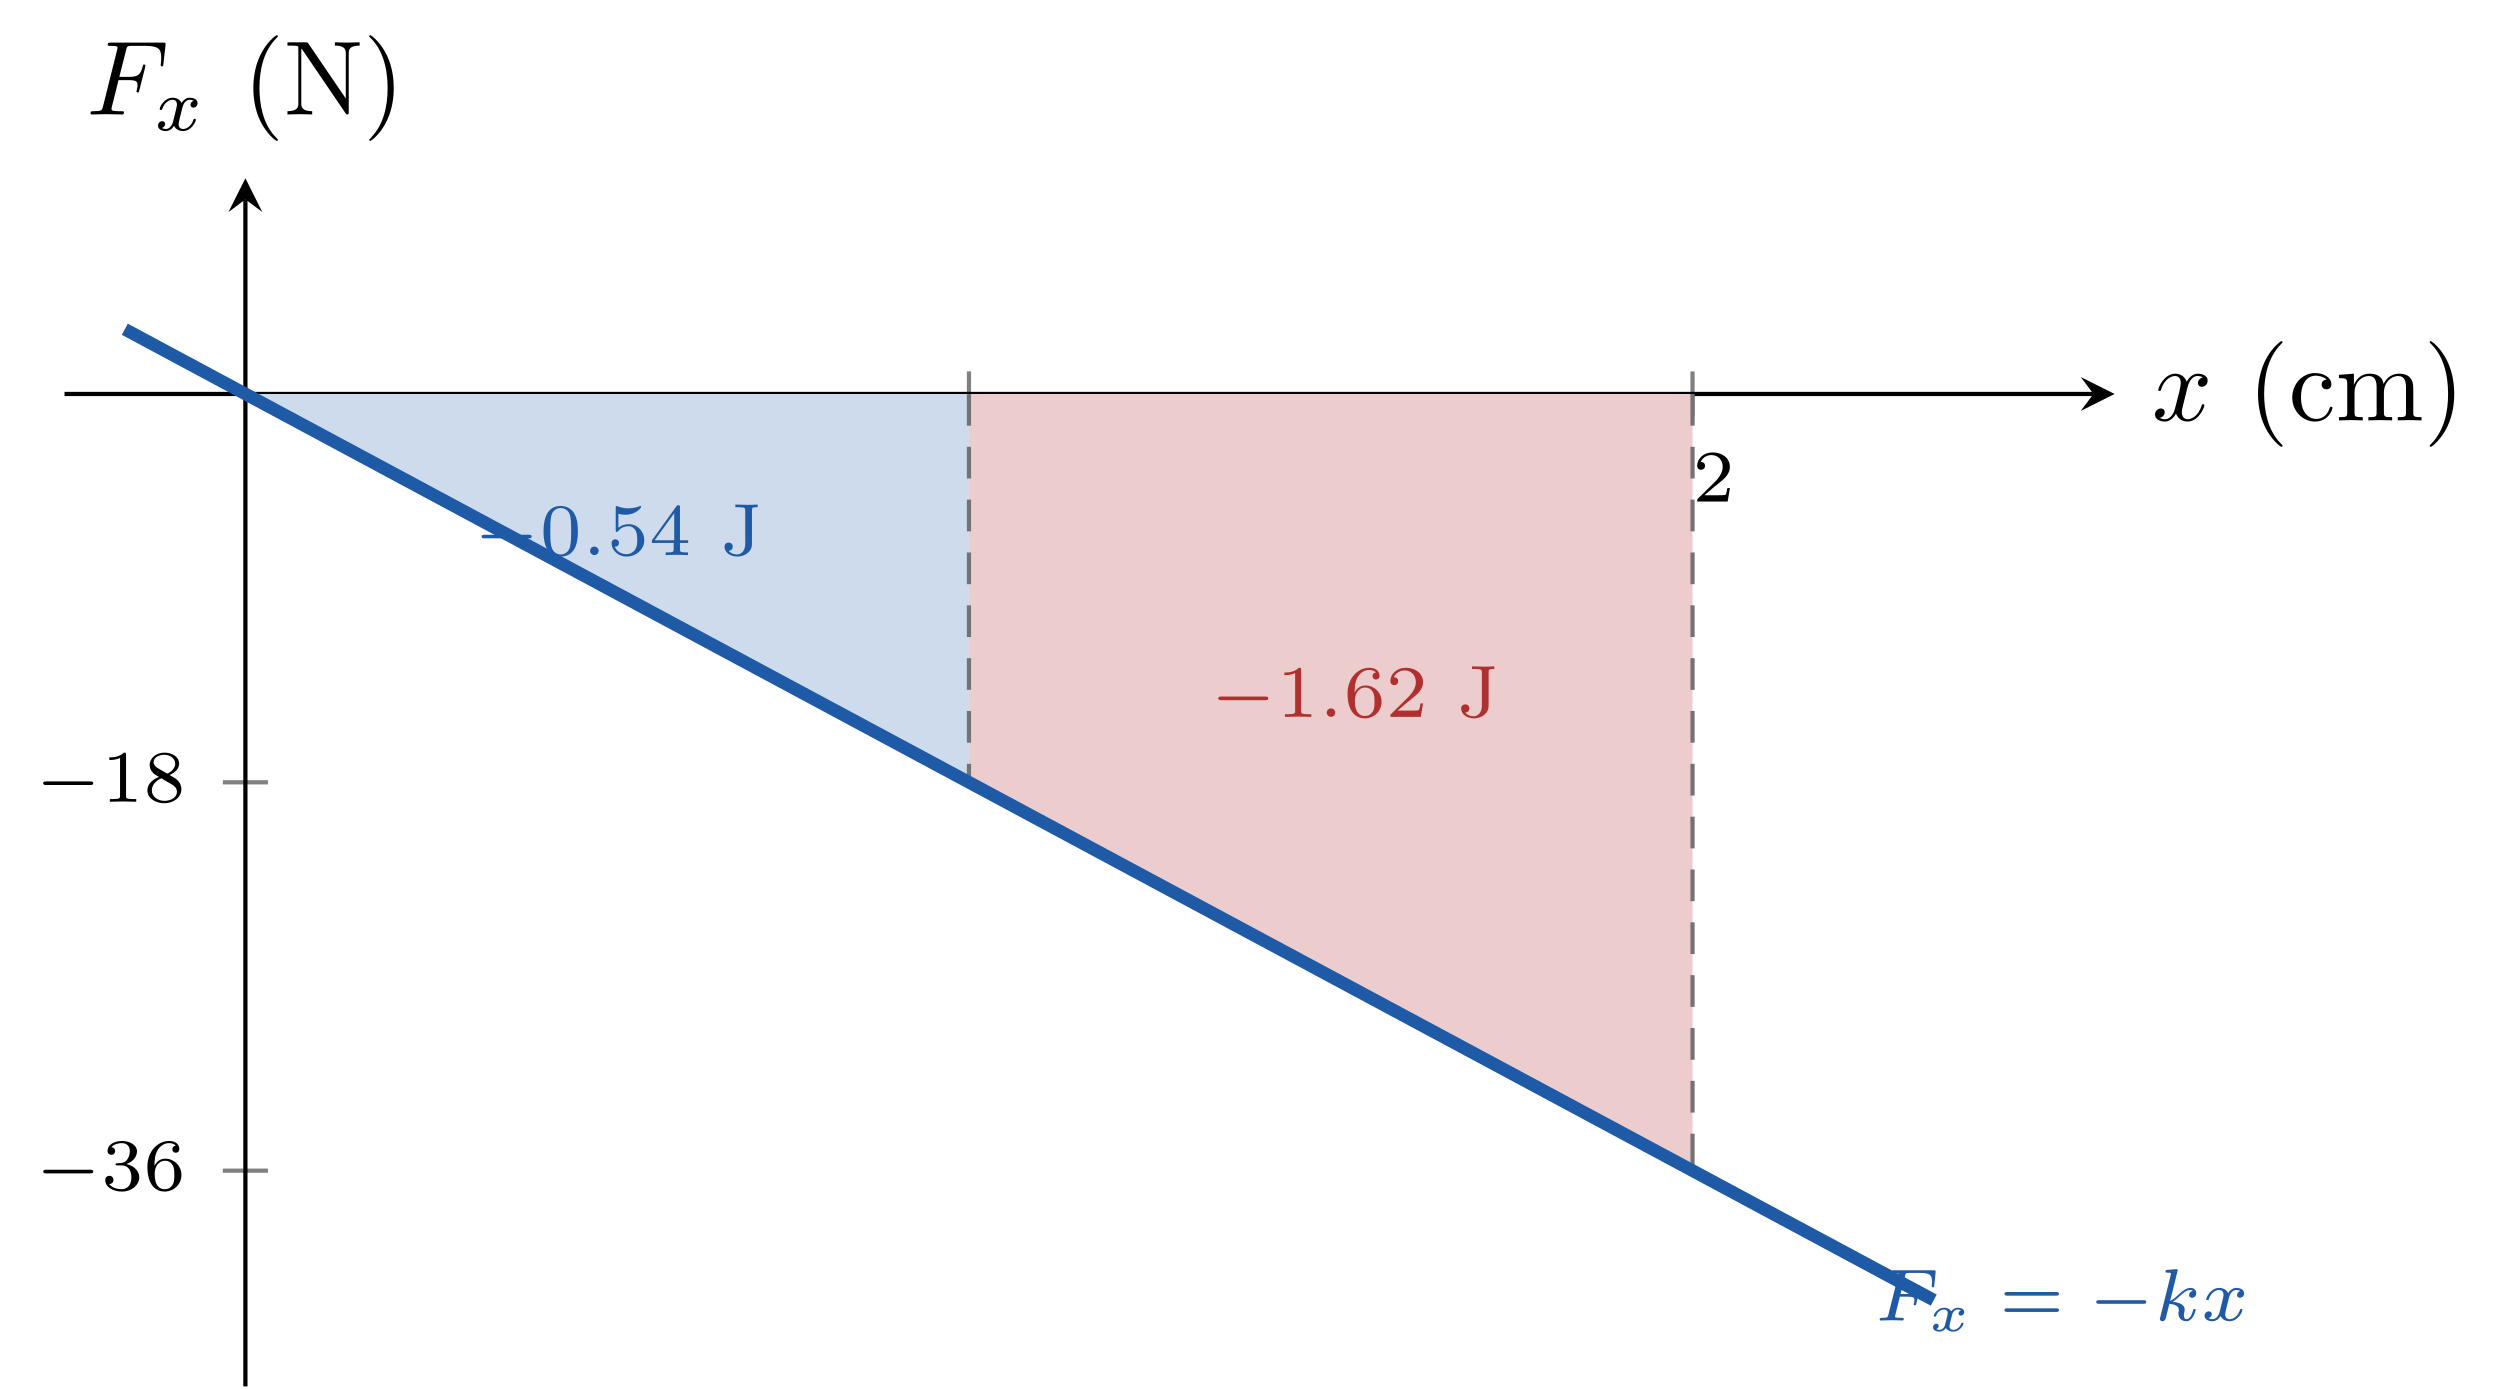
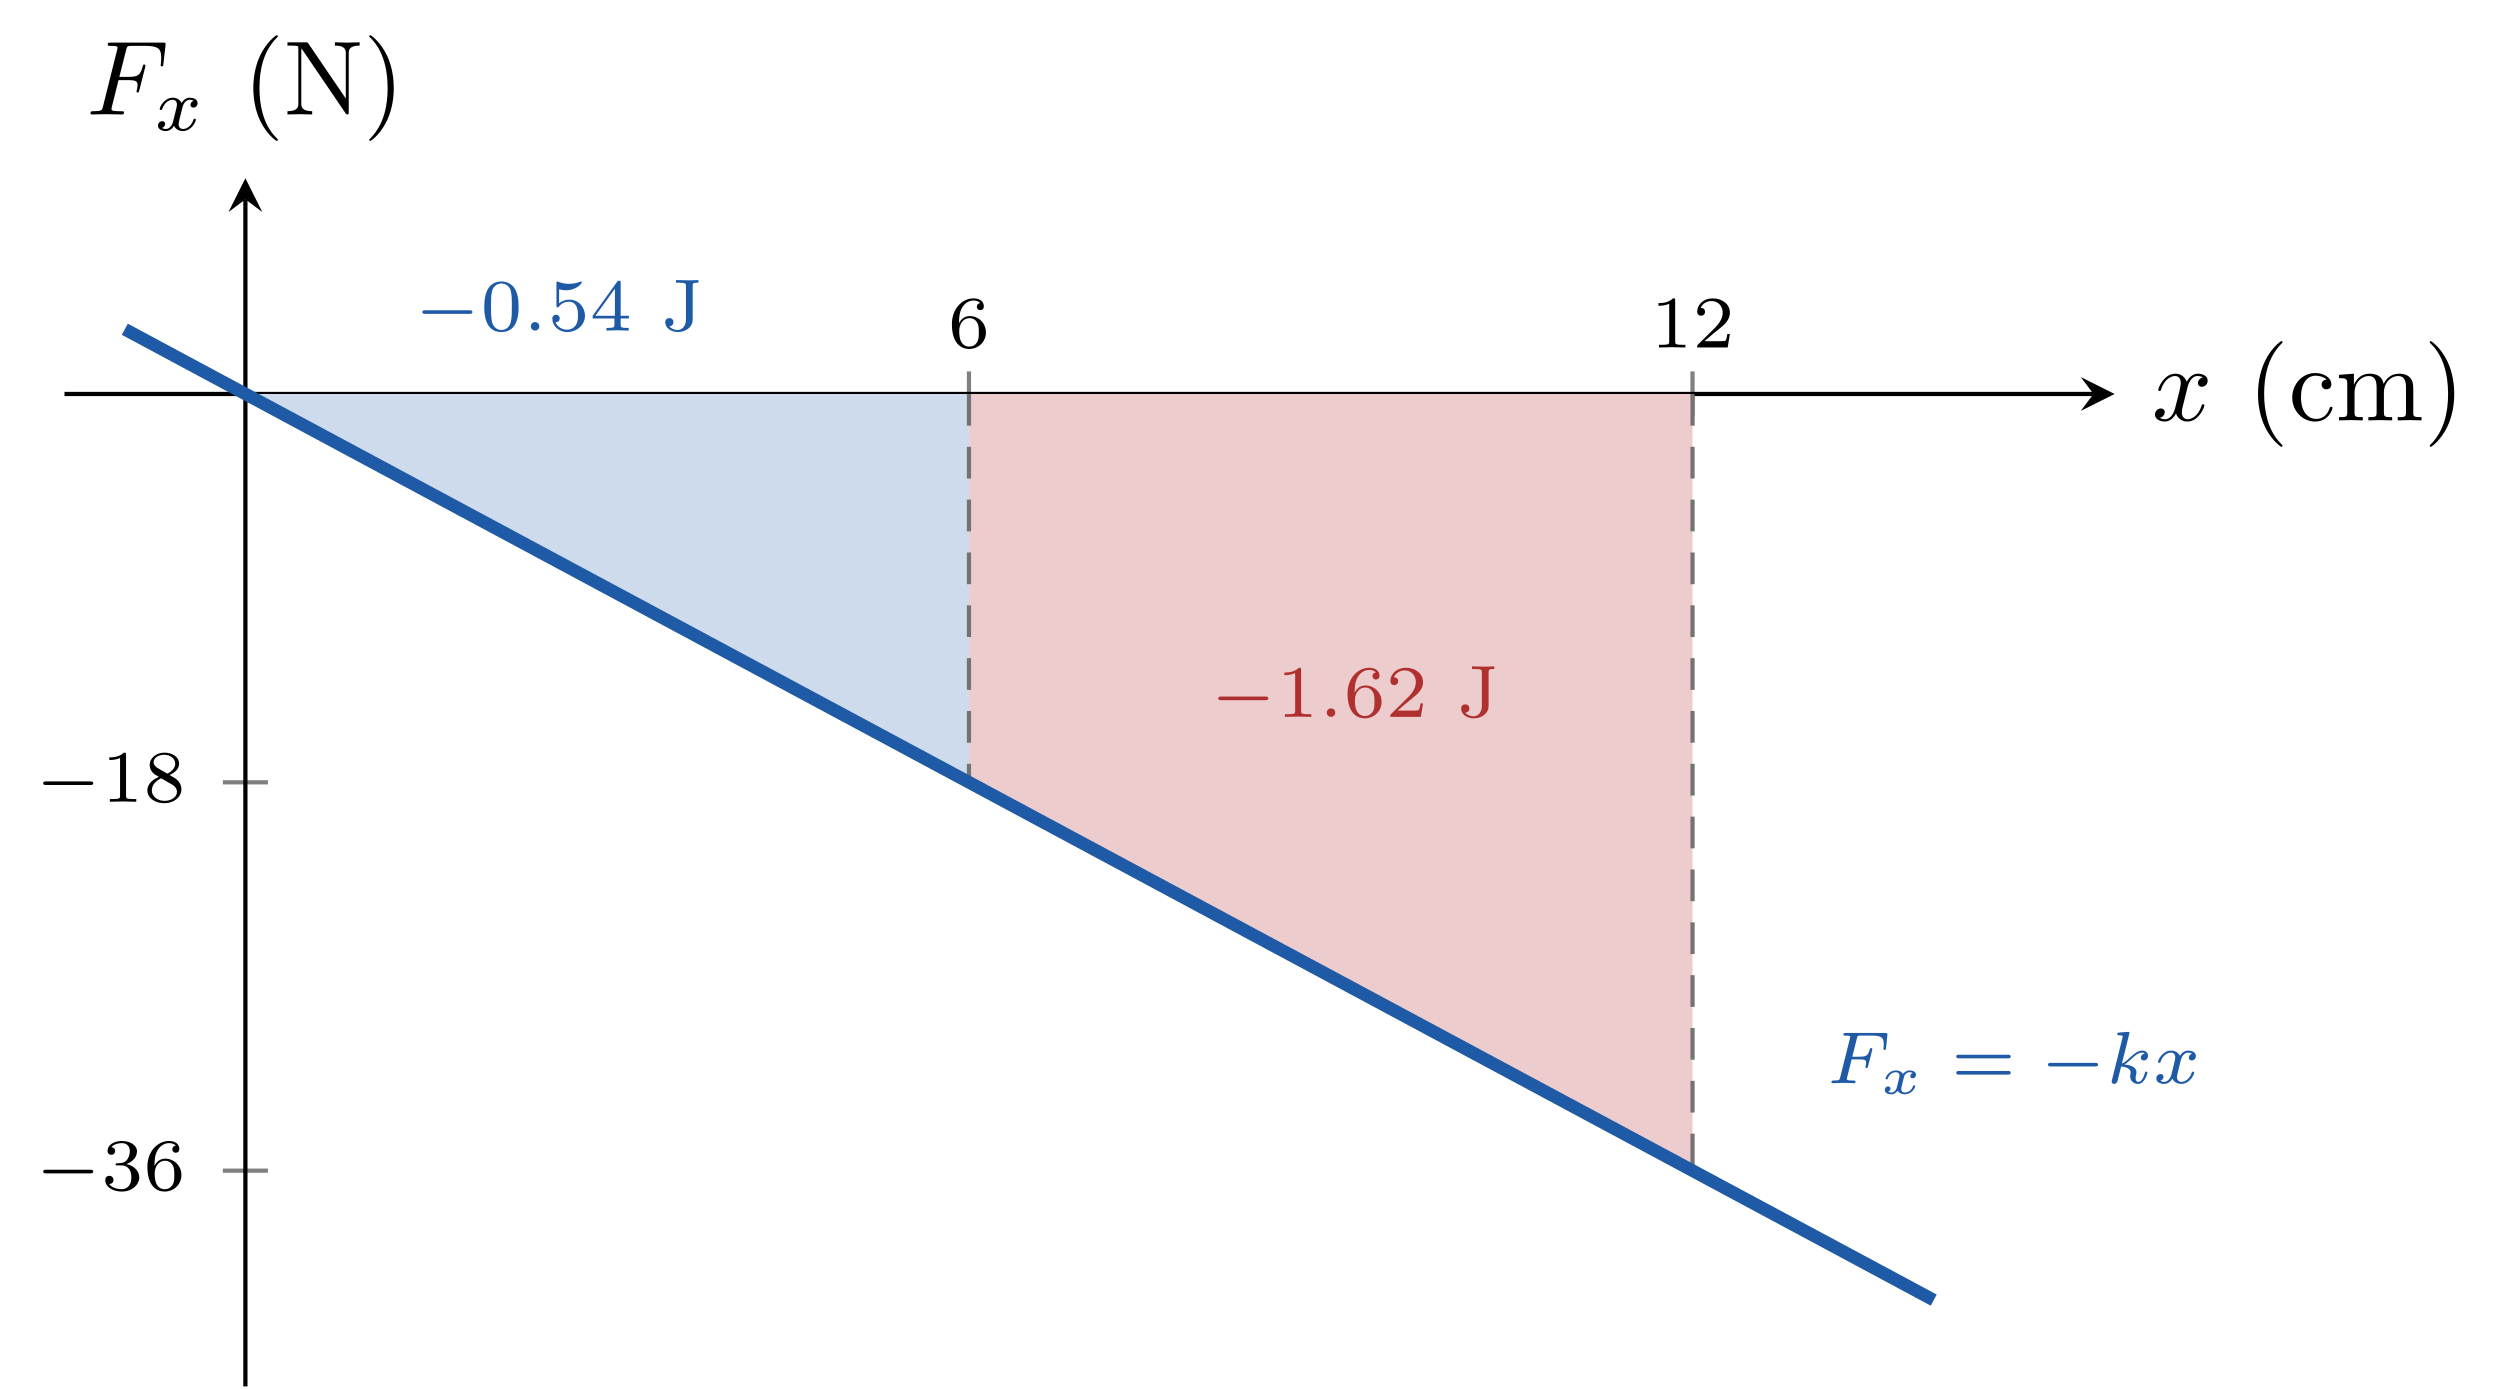
<svg xmlns="http://www.w3.org/2000/svg" version="1.1" width="353.54pt" height="196.359pt" viewBox="-69.011 -69.011 235.693 130.906" data-scale="1.5">
  <defs />
  <g id="page1">
    <g stroke-miterlimit="10" transform="translate(-62.92948,61.69564)scale(0.996264,-0.996264)">
      <g fill="#000" stroke="#000">
        <g stroke-width="0.4">
          <g stroke="none" transform="scale(-1.00375,1.00375)translate(-62.92948,61.69564)scale(-1,-1)" />
          <g transform="translate(-6.10454,-0.2)">
            <g stroke="none" transform="scale(-1.00375,1.00375)translate(-62.92948,61.69564)scale(-1,-1)">
              <g stroke="#000" stroke-miterlimit="10" transform="translate(-56.84775,61.49639)scale(0.996264,-0.996264)">
                <g fill="#000" stroke="#000">
                  <g stroke-width="0.4">
                    <g stroke-width="0.2">
                      <g fill="#808080" stroke="#808080">
                        <g stroke-width="0.4">
                          <path d="M85.589 91.781V96.049M154.061 91.781V96.049" fill="none" />
                        </g>
                      </g>
                    </g>
                    <g stroke-width="0.2">
                      <g fill="#808080" stroke="#808080">
                        <g stroke-width="0.4">
                          <path d="M14.984 57.166H19.252M14.984 20.416H19.252" fill="none" />
                        </g>
                      </g>
                    </g>
                    <g stroke-width="0.4">
                      <path d="M0 93.915H192.002" fill="none" />
                      <g transform="translate(192.0023,93.9148)">
                        <path d="M2 0L-1.2 1.6L0 0L-1.2-1.6" stroke="none" />
                      </g>
                    </g>
                    <g stroke-width="0.4">
                      <path d="M17.118 0V112.331" fill="none" />
                      <g transform="matrix(0.0,1.0,-1.0,0.0,17.11784,112.3311)">
                        <path d="M2 0L-1.2 1.6L0 0L-1.2-1.6" stroke="none" />
                      </g>
                    </g>
-                     <g transform="translate(83.59616,83.73672)">
+                     <g transform="translate(83.59616,98.31378)">
                      <g stroke="none" transform="scale(-1.00375,1.00375)translate(-56.84775,61.49639)scale(-1,-1)">
                        <g fill="#000">
                          <g stroke="none">
                            <path d="M-55.802 59.216C-55.802 58.644-55.753 58.128-55.488 57.703C-55.251 57.326-54.874 57.068-54.428 57.068C-54.219 57.068-53.94 57.124-53.8 57.312C-53.975 57.326-54.121 57.445-54.121 57.647C-54.121 57.821-54.002 57.975-53.793 57.975S-53.458 57.835-53.458 57.633C-53.458 57.228-53.751 56.866-54.442 56.866C-55.446 56.866-56.471 57.786-56.471 59.286C-56.471 61.092-55.62 61.636-54.853 61.636C-54.002 61.636-53.263 60.987-53.263 60.074C-53.263 59.188-53.968 58.533-54.783 58.533C-55.341 58.533-55.648 58.902-55.802 59.216ZM-54.853 61.413C-55.202 61.413-55.474 61.21-55.62 60.904C-55.725 60.694-55.781 60.346-55.781 59.927C-55.781 59.251-55.376 58.728-54.818 58.728C-54.498 58.728-54.281 58.853-54.107 59.111C-53.94 59.376-53.933 59.669-53.933 60.074C-53.933 60.471-53.933 60.764-54.121 61.036C-54.288 61.28-54.512 61.413-54.853 61.413Z" />
                          </g>
                        </g>
                      </g>
                    </g>
-                     <g transform="translate(150.0745,83.73672)">
+                     <g transform="translate(150.0745,98.31378)">
                      <g stroke="none" transform="scale(-1.00375,1.00375)translate(-56.84775,61.49639)scale(-1,-1)">
                        <g fill="#000">
                          <g stroke="none">
                            <path d="M-54.512 57.061C-54.512 56.873-54.525 56.866-54.721 56.866C-55.167 57.305-55.802 57.312-56.088 57.312V57.563C-55.92 57.563-55.46 57.563-55.076 57.368V60.925C-55.076 61.155-55.076 61.245-55.774 61.245H-56.039V61.496C-55.913 61.489-55.055 61.468-54.797 61.468C-54.581 61.468-53.703 61.489-53.549 61.496V61.245H-53.814C-54.512 61.245-54.512 61.155-54.512 60.925V57.061Z" />
                            <path d="M-49.355 60.227H-49.592C-49.613 60.381-49.682 60.792-49.773 60.862C-49.829 60.904-50.366 60.904-50.464 60.904H-51.747C-51.014 60.255-50.77 60.06-50.352 59.732C-49.836 59.321-49.355 58.888-49.355 58.226C-49.355 57.382-50.094 56.866-50.987 56.866C-51.851 56.866-52.437 57.472-52.437 58.114C-52.437 58.47-52.137 58.505-52.068 58.505C-51.9 58.505-51.698 58.386-51.698 58.135C-51.698 58.009-51.747 57.765-52.109 57.765C-51.893 57.27-51.419 57.117-51.091 57.117C-50.394 57.117-50.031 57.661-50.031 58.226C-50.031 58.832-50.464 59.314-50.687 59.565L-52.367 61.224C-52.437 61.287-52.437 61.301-52.437 61.496H-49.564L-49.355 60.227Z" />
                          </g>
                        </g>
                      </g>
                    </g>
                    <g transform="translate(-2.77156,55.32664)">
                      <g stroke="none" transform="scale(-1.00375,1.00375)translate(-56.84775,61.49639)scale(-1,-1)">
                        <g fill="#000">
                          <g stroke="none">
                            <path d="M-51.659 59.92C-51.548 59.92-51.38 59.92-51.38 59.753C-51.38 59.579-51.541 59.579-51.659 59.579H-55.816C-55.927 59.579-56.095 59.579-56.095 59.746C-56.095 59.92-55.934 59.92-55.816 59.92H-51.659Z" />
                            <path d="M-48.285 57.061C-48.285 56.873-48.299 56.866-48.494 56.866C-48.94 57.305-49.575 57.312-49.861 57.312V57.563C-49.694 57.563-49.233 57.563-48.85 57.368V60.925C-48.85 61.155-48.85 61.245-49.547 61.245H-49.812V61.496C-49.687 61.489-48.829 61.468-48.571 61.468C-48.355 61.468-47.476 61.489-47.322 61.496V61.245H-47.587C-48.285 61.245-48.285 61.155-48.285 60.925V57.061Z" />
                            <path d="M-44.174 58.979C-43.63 58.714-43.281 58.386-43.281 57.905C-43.281 57.228-43.986 56.866-44.662 56.866C-45.429 56.866-46.057 57.368-46.057 58.03C-46.057 58.358-45.904 58.595-45.778 58.735C-45.653 58.881-45.604 58.909-45.192 59.153C-45.583 59.321-46.273 59.697-46.273 60.429C-46.273 61.203-45.471 61.636-44.676 61.636C-43.791 61.636-43.065 61.071-43.065 60.318C-43.065 59.858-43.337 59.467-43.742 59.23C-43.832 59.174-44.076 59.035-44.174 58.979ZM-45.311 58.316C-45.492 58.212-45.687 58.023-45.687 57.765C-45.687 57.326-45.178 57.068-44.676 57.068C-44.132 57.068-43.651 57.41-43.651 57.905C-43.651 58.526-44.376 58.839-44.39 58.839S-44.418 58.832-44.467 58.804L-45.311 58.316ZM-44.969 59.286L-44.014 59.837C-43.832 59.941-43.484 60.15-43.484 60.562C-43.484 61.085-44.063 61.413-44.662 61.413C-45.304 61.413-45.855 61.001-45.855 60.429C-45.855 59.913-45.471 59.516-44.969 59.286Z" />
                          </g>
                        </g>
                      </g>
                    </g>
                    <g transform="translate(-2.77156,18.57738)">
                      <g stroke="none" transform="scale(-1.00375,1.00375)translate(-56.84775,61.49639)scale(-1,-1)">
                        <g fill="#000">
                          <g stroke="none">
                            <path d="M-51.659 59.92C-51.548 59.92-51.38 59.92-51.38 59.753C-51.38 59.579-51.541 59.579-51.659 59.579H-55.816C-55.927 59.579-56.095 59.579-56.095 59.746C-56.095 59.92-55.934 59.92-55.816 59.92H-51.659Z" />
                            <path d="M-48.717 59.167C-48.173 59.167-47.783 59.544-47.783 60.29C-47.783 61.155-48.285 61.413-48.689 61.413C-48.968 61.413-49.582 61.336-49.875 60.925C-49.547 60.911-49.47 60.68-49.47 60.534C-49.47 60.311-49.638 60.15-49.854 60.15C-50.049 60.15-50.244 60.269-50.244 60.555C-50.244 61.21-49.519 61.636-48.675 61.636C-47.706 61.636-47.037 60.987-47.037 60.29C-47.037 59.746-47.483 59.202-48.25 59.042C-47.518 58.777-47.253 58.254-47.253 57.828C-47.253 57.277-47.887 56.866-48.661 56.866S-50.028 57.242-50.028 57.8C-50.028 58.037-49.875 58.17-49.666 58.17C-49.449 58.17-49.31 58.009-49.31 57.814C-49.31 57.612-49.449 57.466-49.666 57.452C-49.422 57.145-48.94 57.068-48.682 57.068C-48.369 57.068-47.929 57.221-47.929 57.828C-47.929 58.121-48.027 58.442-48.208 58.658C-48.438 58.923-48.634 58.937-48.982 58.958C-49.157 58.972-49.171 58.972-49.205 58.979C-49.219 58.979-49.275 58.993-49.275 59.069C-49.275 59.167-49.212 59.167-49.094 59.167H-48.717Z" />
                            <path d="M-45.604 59.216C-45.604 58.644-45.555 58.128-45.29 57.703C-45.053 57.326-44.676 57.068-44.23 57.068C-44.021 57.068-43.742 57.124-43.602 57.312C-43.777 57.326-43.923 57.445-43.923 57.647C-43.923 57.821-43.804 57.975-43.595 57.975S-43.261 57.835-43.261 57.633C-43.261 57.228-43.553 56.866-44.244 56.866C-45.248 56.866-46.273 57.786-46.273 59.286C-46.273 61.092-45.422 61.636-44.655 61.636C-43.804 61.636-43.065 60.987-43.065 60.074C-43.065 59.188-43.77 58.533-44.586 58.533C-45.143 58.533-45.45 58.902-45.604 59.216ZM-44.655 61.413C-45.004 61.413-45.276 61.21-45.422 60.904C-45.527 60.694-45.583 60.346-45.583 59.927C-45.583 59.251-45.178 58.728-44.62 58.728C-44.3 58.728-44.083 58.853-43.909 59.111C-43.742 59.376-43.735 59.669-43.735 60.074C-43.735 60.471-43.735 60.764-43.923 61.036C-44.09 61.28-44.314 61.413-44.655 61.413Z" />
                          </g>
                        </g>
                      </g>
                    </g>
                    <g fill="#cedbec" stroke="#cedbec">
                      <path d="M17.118 93.915H85.589V57.166Z" stroke="none" />
                    </g>
                    <g fill="#eccccc" stroke="#eccccc">
                      <path d="M85.589 93.915H154.061V20.416L85.589 57.166Z" stroke="none" />
                    </g>
                    <g fill="#737373" stroke="#737373">
                      <g stroke-dasharray="3.0,2.0" stroke-dashoffset="0.0">
                        <g stroke-width="0.4">
                          <path d="M85.589 93.915V57.166" fill="none" />
                        </g>
                      </g>
                    </g>
                    <g fill="#737373" stroke="#737373">
                      <g stroke-dasharray="3.0,2.0" stroke-dashoffset="0.0">
                        <g stroke-width="0.4">
                          <path d="M154.061 93.915V20.416" fill="none" />
                        </g>
                      </g>
                    </g>
                    <g stroke-width="0.9">
                      <g fill="#1f5aa6" stroke="#1f5aa6">
                        <g stroke-width="1.2">
                          <path d="M5.706 100.04L12.838 96.212L19.971 92.384L27.103 88.556L34.236 84.727L41.368 80.899L48.501 77.071L55.633 73.243L62.765 69.415L69.898 65.587L77.03 61.759L84.163 57.931L91.295 54.103L98.428 50.275L105.56 46.447L112.692 42.619L119.825 38.791L126.957 34.963L134.09 31.135L141.222 27.307L148.355 23.479L155.487 19.651L162.619 15.823L169.752 11.995L176.884 8.166" fill="none" />
                        </g>
                      </g>
                    </g>
                    <g fill="#1f5aa6" stroke="#1f5aa6">
                      <g fill="#1f5aa6" stroke="#1f5aa6">
</g>
-                       <g transform="translate(38.71838,78.66924)">
+                       <g transform="translate(33.10817,99.91441)">
                        <g stroke="none" transform="scale(-1.00375,1.00375)translate(-56.84775,61.49639)scale(-1,-1)">
                          <g fill="#1f5aa6">
                            <g stroke="none">
                              <g fill="#1f5aa6">
                                <path d="M-51.659 59.92C-51.548 59.92-51.38 59.92-51.38 59.753C-51.38 59.579-51.541 59.579-51.659 59.579H-55.816C-55.927 59.579-56.095 59.579-56.095 59.746C-56.095 59.92-55.934 59.92-55.816 59.92H-51.659Z" />
                                <path d="M-47.023 59.272C-47.023 58.505-47.113 57.954-47.434 57.466C-47.65 57.145-48.083 56.866-48.64 56.866C-50.258 56.866-50.258 58.77-50.258 59.272S-50.258 61.636-48.64 61.636S-47.023 59.774-47.023 59.272ZM-48.64 61.441C-48.961 61.441-49.387 61.252-49.526 60.68C-49.624 60.269-49.624 59.697-49.624 59.181C-49.624 58.672-49.624 58.142-49.519 57.758C-49.373 57.207-48.926 57.061-48.64 57.061C-48.264 57.061-47.901 57.291-47.776 57.696C-47.664 58.072-47.657 58.574-47.657 59.181C-47.657 59.697-47.657 60.213-47.748 60.653C-47.887 61.287-48.362 61.441-48.64 61.441Z" />
                                <path d="M-45.067 61.099C-45.067 60.848-45.276 60.694-45.464 60.694C-45.694 60.694-45.869 60.883-45.869 61.092C-45.869 61.343-45.66 61.496-45.471 61.496C-45.241 61.496-45.067 61.308-45.067 61.099Z" />
                                <path d="M-43.203 57.605C-42.847 57.696-42.638 57.696-42.526 57.696C-41.606 57.696-41.062 57.068-41.062 56.963C-41.062 56.887-41.111 56.866-41.145 56.866C-41.159 56.866-41.173 56.866-41.201 56.887C-41.369 56.949-41.738 57.089-42.254 57.089C-42.45 57.089-42.819 57.075-43.272 56.901C-43.342 56.866-43.356 56.866-43.363 56.866C-43.454 56.866-43.454 56.942-43.454 57.054V59.111C-43.454 59.23-43.454 59.314-43.342 59.314C-43.279 59.314-43.272 59.3-43.203 59.216C-42.903 58.832-42.477 58.777-42.233 58.777C-41.815 58.777-41.627 59.111-41.592 59.167C-41.466 59.397-41.424 59.662-41.424 60.067C-41.424 60.276-41.424 60.687-41.634 60.994C-41.808 61.245-42.108 61.413-42.45 61.413C-42.903 61.413-43.37 61.162-43.544 60.701C-43.279 60.722-43.147 60.548-43.147 60.36C-43.147 60.06-43.405 60.004-43.496 60.004C-43.51 60.004-43.844 60.004-43.844 60.381C-43.844 61.008-43.272 61.636-42.436 61.636C-41.543 61.636-40.762 60.973-40.762 60.095C-40.762 59.307-41.362 58.581-42.226 58.581C-42.533 58.581-42.896 58.658-43.203 58.923V57.605Z" />
                                <path d="M-36.623 60.353V60.102H-37.397V56.991C-37.397 56.845-37.397 56.796-37.551 56.796C-37.634 56.796-37.662 56.796-37.732 56.894L-40.04 60.102V60.353H-37.99V60.925C-37.99 61.162-37.99 61.245-38.555 61.245H-38.743V61.496C-38.395 61.482-37.948 61.468-37.697 61.468C-37.439 61.468-36.993 61.482-36.644 61.496V61.245H-36.832C-37.397 61.245-37.397 61.162-37.397 60.925V60.353H-36.623ZM-37.941 57.549V60.102H-39.782L-37.941 57.549Z" />
                                <path d="M-31.244 60.457C-31.244 61.085-31.62 61.441-32.018 61.441C-32.234 61.441-32.604 61.357-32.806 61.092C-32.548 61.071-32.422 60.904-32.422 60.701C-32.422 60.478-32.583 60.318-32.806 60.318C-33.022 60.318-33.197 60.457-33.197 60.715C-33.197 61.231-32.674 61.636-31.99 61.636C-31.348 61.636-30.749 61.259-30.63 60.687C-30.609 60.59-30.609 60.283-30.609 60.081V57.5C-30.609 57.375-30.609 57.173-30.595 57.131C-30.567 56.984-30.4 56.984-30.072 56.984V56.733C-30.107 56.733-30.616 56.761-30.958 56.761C-31.111 56.761-32.046 56.74-32.178 56.733V56.984H-31.92C-31.244 56.984-31.244 57.075-31.244 57.305V60.457Z" />
                              </g>
                            </g>
                          </g>
                        </g>
                      </g>
                    </g>
                    <g fill="#b03030" stroke="#b03030">
                      <g fill="#b03030" stroke="#b03030">
</g>
                      <g transform="translate(108.4267,63.35704)">
                        <g stroke="none" transform="scale(-1.00375,1.00375)translate(-56.84775,61.49639)scale(-1,-1)">
                          <g fill="#b03030">
                            <g stroke="none">
                              <g fill="#b03030">
                                <path d="M-51.659 59.92C-51.548 59.92-51.38 59.92-51.38 59.753C-51.38 59.579-51.541 59.579-51.659 59.579H-55.816C-55.927 59.579-56.095 59.579-56.095 59.746C-56.095 59.92-55.934 59.92-55.816 59.92H-51.659Z" />
                                <path d="M-48.285 57.061C-48.285 56.873-48.299 56.866-48.494 56.866C-48.94 57.305-49.575 57.312-49.861 57.312V57.563C-49.694 57.563-49.233 57.563-48.85 57.368V60.925C-48.85 61.155-48.85 61.245-49.547 61.245H-49.812V61.496C-49.687 61.489-48.829 61.468-48.571 61.468C-48.355 61.468-47.476 61.489-47.322 61.496V61.245H-47.587C-48.285 61.245-48.285 61.155-48.285 60.925V57.061Z" />
                                <path d="M-45.067 61.099C-45.067 60.848-45.276 60.694-45.464 60.694C-45.694 60.694-45.869 60.883-45.869 61.092C-45.869 61.343-45.66 61.496-45.471 61.496C-45.241 61.496-45.067 61.308-45.067 61.099Z" />
                                <path d="M-43.238 59.216C-43.238 58.644-43.189 58.128-42.924 57.703C-42.687 57.326-42.31 57.068-41.864 57.068C-41.655 57.068-41.376 57.124-41.236 57.312C-41.41 57.326-41.557 57.445-41.557 57.647C-41.557 57.821-41.438 57.975-41.229 57.975S-40.894 57.835-40.894 57.633C-40.894 57.228-41.187 56.866-41.878 56.866C-42.882 56.866-43.907 57.786-43.907 59.286C-43.907 61.092-43.056 61.636-42.289 61.636C-41.438 61.636-40.699 60.987-40.699 60.074C-40.699 59.188-41.403 58.533-42.219 58.533C-42.777 58.533-43.084 58.902-43.238 59.216ZM-42.289 61.413C-42.638 61.413-42.91 61.21-43.056 60.904C-43.161 60.694-43.217 60.346-43.217 59.927C-43.217 59.251-42.812 58.728-42.254 58.728C-41.934 58.728-41.717 58.853-41.543 59.111C-41.376 59.376-41.369 59.669-41.369 60.074C-41.369 60.471-41.369 60.764-41.557 61.036C-41.724 61.28-41.947 61.413-42.289 61.413Z" />
                                <path d="M-36.791 60.227H-37.028C-37.049 60.381-37.118 60.792-37.209 60.862C-37.265 60.904-37.802 60.904-37.899 60.904H-39.183C-38.45 60.255-38.206 60.06-37.788 59.732C-37.272 59.321-36.791 58.888-36.791 58.226C-36.791 57.382-37.53 56.866-38.423 56.866C-39.287 56.866-39.873 57.472-39.873 58.114C-39.873 58.47-39.573 58.505-39.503 58.505C-39.336 58.505-39.134 58.386-39.134 58.135C-39.134 58.009-39.183 57.765-39.545 57.765C-39.329 57.27-38.855 57.117-38.527 57.117C-37.83 57.117-37.467 57.661-37.467 58.226C-37.467 58.832-37.899 59.314-38.123 59.565L-39.803 61.224C-39.873 61.287-39.873 61.301-39.873 61.496H-37L-36.791 60.227Z" />
                                <path d="M-31.244 60.457C-31.244 61.085-31.62 61.441-32.018 61.441C-32.234 61.441-32.604 61.357-32.806 61.092C-32.548 61.071-32.422 60.904-32.422 60.701C-32.422 60.478-32.583 60.318-32.806 60.318C-33.022 60.318-33.197 60.457-33.197 60.715C-33.197 61.231-32.674 61.636-31.99 61.636C-31.348 61.636-30.749 61.259-30.63 60.687C-30.609 60.59-30.609 60.283-30.609 60.081V57.5C-30.609 57.375-30.609 57.173-30.595 57.131C-30.567 56.984-30.4 56.984-30.072 56.984V56.733C-30.107 56.733-30.616 56.761-30.958 56.761C-31.111 56.761-32.046 56.74-32.178 56.733V56.984H-31.92C-31.244 56.984-31.244 57.075-31.244 57.305V60.457Z" />
                              </g>
                            </g>
                          </g>
                        </g>
                      </g>
                    </g>
                    <g fill="#1f5aa6" stroke="#1f5aa6">
                      <g fill="#1f5aa6" stroke="#1f5aa6">
</g>
-                       <g transform="translate(171.2878,6.23596)">
+                       <g transform="translate(166.7231,28.69385)">
                        <g stroke="none" transform="scale(-1.00375,1.00375)translate(-56.84775,61.49639)scale(-1,-1)">
                          <g fill="#1f5aa6">
                            <g stroke="none">
                              <g fill="#1f5aa6">
                                <path d="M-54.463 59.251H-53.716C-53.186 59.251-53.096 59.335-53.096 59.565C-53.096 59.669-53.096 59.683-53.145 59.878C-53.159 59.92-53.166 59.941-53.166 59.962C-53.166 60.032-53.117 60.067-53.047 60.067C-52.956 60.067-52.949 60.032-52.914 59.906L-52.538 58.428C-52.531 58.407-52.51 58.302-52.51 58.288C-52.51 58.219-52.559 58.184-52.629 58.184C-52.726 58.184-52.733 58.226-52.768 58.351C-52.908 58.895-53.11 59-53.703 59H-54.4L-53.961 57.249C-53.905 57.033-53.898 57.012-53.605 57.012H-52.538C-51.61 57.012-51.436 57.235-51.436 57.814C-51.436 58.044-51.464 58.191-51.464 58.247S-51.443 58.365-51.345 58.365C-51.241 58.365-51.234 58.302-51.22 58.184L-51.094 56.97C-51.073 56.761-51.122 56.761-51.297 56.761H-55.021C-55.153 56.761-55.244 56.761-55.244 56.915C-55.244 57.012-55.16 57.012-55.021 57.012C-55.014 57.012-54.881 57.012-54.756 57.026C-54.609 57.04-54.595 57.054-54.595 57.124C-54.595 57.173-54.616 57.242-54.623 57.277L-55.537 60.925C-55.606 61.197-55.613 61.245-56.157 61.245C-56.276 61.245-56.367 61.245-56.367 61.392C-56.367 61.462-56.318 61.496-56.255 61.496C-56.053 61.496-55.537 61.468-55.334 61.468L-54.797 61.475C-54.616 61.475-54.421 61.496-54.247 61.496C-54.198 61.496-54.093 61.496-54.093 61.343C-54.093 61.245-54.177 61.245-54.337 61.245C-54.351 61.245-54.525 61.245-54.7 61.231C-54.846 61.217-54.916 61.21-54.916 61.113C-54.916 61.085-54.916 61.064-54.895 60.987L-54.463 59.251Z" />
                                <path d="M-48.702 60.54C-48.931 60.61-48.931 60.829-48.931 60.834C-48.931 60.919-48.871 61.038-48.707 61.038C-48.567 61.038-48.398 60.919-48.398 60.699C-48.398 60.405-48.727 60.291-48.991 60.291C-49.314 60.291-49.524 60.5-49.623 60.63C-49.788 60.346-50.106 60.291-50.286 60.291C-50.908 60.291-51.262 60.879-51.262 61.063C-51.262 61.133-51.182 61.133-51.158 61.133C-51.113 61.133-51.073 61.128-51.053 61.073C-50.903 60.585-50.495 60.46-50.306 60.46C-50.141 60.46-49.952 60.53-49.952 60.794C-49.952 60.919-50.042 61.262-50.211 61.925C-50.286 62.209-50.515 62.378-50.729 62.378C-50.764 62.378-50.908 62.378-51.028 62.298C-50.804 62.219-50.804 62.029-50.804 62.009C-50.804 61.865-50.913 61.8-51.023 61.8C-51.148 61.8-51.332 61.9-51.332 62.139C-51.332 62.443-50.993 62.547-50.739 62.547C-50.465 62.547-50.241 62.388-50.121 62.209C-49.922 62.508-49.603 62.547-49.449 62.547C-48.821 62.547-48.468 61.955-48.468 61.775C-48.468 61.706-48.552 61.706-48.572 61.706C-48.657 61.706-48.667 61.735-48.682 61.78C-48.826 62.229-49.21 62.378-49.429 62.378C-49.578 62.378-49.783 62.323-49.783 62.044C-49.783 61.985-49.783 61.95-49.743 61.78C-49.658 61.432-49.524 60.879-49.484 60.789C-49.419 60.66-49.255 60.46-49.001 60.46C-48.986 60.46-48.816 60.46-48.702 60.54Z" />
                                <path d="M-39.73 59.153C-39.625 59.153-39.465 59.153-39.465 58.979C-39.465 58.811-39.632 58.811-39.723 58.811H-44.34C-44.43 58.811-44.598 58.811-44.598 58.979C-44.598 59.153-44.437 59.153-44.333 59.153H-39.73ZM-39.723 60.687C-39.632 60.687-39.465 60.687-39.465 60.52C-39.465 60.346-39.625 60.346-39.73 60.346H-44.333C-44.437 60.346-44.598 60.346-44.598 60.52C-44.598 60.687-44.43 60.687-44.34 60.687H-39.723Z" />
                                <path d="M-31.513 59.92C-31.402 59.92-31.234 59.92-31.234 59.753C-31.234 59.579-31.395 59.579-31.513 59.579H-35.67C-35.781 59.579-35.949 59.579-35.949 59.746C-35.949 59.92-35.788 59.92-35.67 59.92H-31.513Z" />
                                <path d="M-28.293 56.866C-28.286 56.852-28.265 56.761-28.265 56.754C-28.265 56.719-28.293 56.657-28.376 56.657C-28.516 56.657-29.094 56.712-29.269 56.726C-29.325 56.733-29.422 56.74-29.422 56.887C-29.422 56.984-29.325 56.984-29.241 56.984C-28.906 56.984-28.906 57.033-28.906 57.089C-28.906 57.138-28.92 57.18-28.934 57.242L-29.917 61.19C-29.952 61.315-29.952 61.329-29.952 61.343C-29.952 61.448-29.869 61.566-29.715 61.566C-29.527 61.566-29.436 61.427-29.394 61.273C-29.38 61.245-29.081 60.018-29.053 59.92C-28.558 59.969-28.16 60.13-28.16 60.492C-28.16 60.527-28.16 60.562-28.174 60.632C-28.202 60.736-28.202 60.771-28.202 60.848C-28.202 61.343-27.797 61.566-27.463 61.566C-26.786 61.566-26.577 60.506-26.577 60.499C-26.577 60.408-26.668 60.408-26.689 60.408C-26.786 60.408-26.793 60.443-26.828 60.576C-26.912 60.876-27.1 61.371-27.442 61.371C-27.63 61.371-27.686 61.197-27.686 61.008C-27.686 60.89-27.686 60.876-27.644 60.694C-27.637 60.673-27.609 60.555-27.609 60.478C-27.609 59.858-28.446 59.76-28.739 59.739C-28.537 59.613-28.279 59.383-28.16 59.279C-27.804 58.944-27.456 58.616-27.065 58.616C-26.981 58.616-26.891 58.637-26.835 58.707C-27.135 58.756-27.198 58.993-27.198 59.097C-27.198 59.251-27.079 59.355-26.919 59.355C-26.73 59.355-26.521 59.202-26.521 58.909C-26.521 58.679-26.689 58.421-27.058 58.421C-27.456 58.421-27.818 58.707-28.174 59.035C-28.467 59.314-28.697 59.53-28.983 59.648L-28.293 56.866Z" />
                                <path d="M-24.335 60.757C-24.405 60.994-24.635 61.371-24.991 61.371C-25.012 61.371-25.221 61.371-25.367 61.273C-25.081 61.183-25.06 60.932-25.06 60.89C-25.06 60.736-25.179 60.632-25.339 60.632C-25.535 60.632-25.737 60.799-25.737 61.057C-25.737 61.406-25.346 61.566-25.005 61.566C-24.684 61.566-24.398 61.364-24.224 61.071C-24.056 61.441-23.673 61.566-23.394 61.566C-22.592 61.566-22.166 60.694-22.166 60.499C-22.166 60.408-22.257 60.408-22.278 60.408C-22.376 60.408-22.382 60.443-22.41 60.527C-22.557 61.008-22.975 61.371-23.366 61.371C-23.645 61.371-23.791 61.183-23.791 60.918C-23.791 60.736-23.624 60.102-23.429 59.328C-23.289 58.791-22.975 58.616-22.745 58.616C-22.731 58.616-22.515 58.616-22.369 58.714C-22.592 58.777-22.675 58.972-22.675 59.097C-22.675 59.251-22.557 59.355-22.396 59.355S-22.006 59.223-22.006 58.93C-22.006 58.539-22.452 58.421-22.731 58.421C-23.08 58.421-23.359 58.651-23.512 58.916C-23.638 58.63-23.959 58.421-24.349 58.421C-25.13 58.421-25.577 59.279-25.577 59.488C-25.577 59.579-25.479 59.579-25.458 59.579C-25.367 59.579-25.36 59.551-25.325 59.46C-25.151 58.916-24.712 58.616-24.37 58.616C-24.14 58.616-23.952 58.742-23.952 59.076C-23.952 59.216-24.035 59.565-24.098 59.802L-24.335 60.757Z" />
                              </g>
                            </g>
                          </g>
                        </g>
                      </g>
                    </g>
                    <g transform="translate(197.5352,91.4148)">
                      <g stroke="none" transform="scale(-1.00375,1.00375)translate(-56.84775,61.49639)scale(-1,-1)">
                        <g fill="#000">
                          <g stroke="none">
                            <path d="M-53.52 58.488C-53.46 58.229-53.231 57.312-52.534 57.312C-52.484 57.312-52.245 57.312-52.036 57.442C-52.315 57.491-52.514 57.74-52.514 57.98C-52.514 58.139-52.404 58.328-52.135 58.328C-51.916 58.328-51.597 58.149-51.597 57.75C-51.597 57.232-52.185 57.093-52.524 57.093C-53.102 57.093-53.45 57.621-53.57 57.85C-53.819 57.193-54.357 57.093-54.646 57.093C-55.682 57.093-56.25 58.378-56.25 58.627C-56.25 58.727-56.15 58.727-56.13 58.727C-56.051 58.727-56.021 58.707-56.001 58.617C-55.662 57.561-55.005 57.312-54.666 57.312C-54.477 57.312-54.128 57.402-54.128 57.98C-54.128 58.288-54.297 58.956-54.666 60.351C-54.825 60.968-55.174 61.387-55.612 61.387C-55.672 61.387-55.901 61.387-56.111 61.257C-55.861 61.207-55.642 60.998-55.642 60.719C-55.642 60.45-55.861 60.371-56.011 60.371C-56.31 60.371-56.559 60.63-56.559 60.948C-56.559 61.407-56.061 61.606-55.622 61.606C-54.965 61.606-54.606 60.909-54.576 60.849C-54.457 61.217-54.098 61.606-53.5 61.606C-52.474 61.606-51.906 60.321-51.906 60.072C-51.906 59.972-51.996 59.972-52.026 59.972C-52.115 59.972-52.135 60.012-52.155 60.082C-52.484 61.148-53.162 61.387-53.48 61.387C-53.869 61.387-54.028 61.068-54.028 60.729C-54.028 60.51-53.969 60.291-53.859 59.853L-53.52 58.488Z" />
                            <path d="M-44.535 63.887C-44.535 63.858-44.535 63.838-44.705 63.668C-45.95 62.413-46.269 60.53-46.269 59.006C-46.269 57.272-45.89 55.539-44.665 54.293C-44.535 54.174-44.535 54.154-44.535 54.124C-44.535 54.054-44.575 54.024-44.635 54.024C-44.735 54.024-45.631 54.702-46.219 55.967C-46.727 57.063-46.847 58.169-46.847 59.006C-46.847 59.783-46.737 60.988-46.189 62.114C-45.591 63.339-44.735 63.987-44.635 63.987C-44.575 63.987-44.535 63.957-44.535 63.887Z" />
                            <path d="M-42.793 59.325C-42.793 57.701-41.976 57.282-41.448 57.282C-41.358 57.282-40.731 57.292-40.382 57.651C-40.79 57.681-40.85 57.98-40.85 58.109C-40.85 58.368-40.671 58.567-40.392 58.567C-40.133 58.567-39.934 58.398-39.934 58.099C-39.934 57.422-40.691 57.033-41.458 57.033C-42.703 57.033-43.62 58.109-43.62 59.344C-43.62 60.62-42.634 61.606-41.478 61.606C-40.143 61.606-39.824 60.41-39.824 60.311S-39.924 60.211-39.954 60.211C-40.043 60.211-40.063 60.251-40.083 60.311C-40.372 61.237-41.02 61.357-41.388 61.357C-41.916 61.357-42.793 60.929-42.793 59.325Z" />
                            <path d="M-38.435 58.069V60.739C-38.435 61.188-38.544 61.188-39.212 61.188V61.496C-38.863 61.486-38.355 61.467-38.086 61.467C-37.827 61.467-37.309 61.486-36.97 61.496V61.188C-37.638 61.188-37.747 61.188-37.747 60.739V58.906C-37.747 57.87-37.04 57.312-36.402 57.312C-35.775 57.312-35.665 57.85-35.665 58.418V60.739C-35.665 61.188-35.775 61.188-36.442 61.188V61.496C-36.094 61.486-35.586 61.467-35.317 61.467C-35.057 61.467-34.539 61.486-34.201 61.496V61.188C-34.868 61.188-34.978 61.188-34.978 60.739V58.906C-34.978 57.87-34.27 57.312-33.633 57.312C-33.005 57.312-32.896 57.85-32.896 58.418V60.739C-32.896 61.188-33.005 61.188-33.673 61.188V61.496C-33.324 61.486-32.816 61.467-32.547 61.467C-32.288 61.467-31.77 61.486-31.431 61.496V61.188C-31.949 61.188-32.198 61.188-32.208 60.889V58.986C-32.208 58.129-32.208 57.82-32.517 57.462C-32.656 57.292-32.985 57.093-33.563 57.093C-34.4 57.093-34.838 57.691-35.008 58.069C-35.147 57.202-35.884 57.093-36.333 57.093C-37.06 57.093-37.528 57.521-37.807 58.139V57.093L-39.212 57.202V57.511C-38.515 57.511-38.435 57.581-38.435 58.069Z" />
                            <path d="M-28.349 59.006C-28.349 58.229-28.459 57.023-29.007 55.897C-29.605 54.672-30.461 54.024-30.561 54.024C-30.621 54.024-30.661 54.064-30.661 54.124C-30.661 54.154-30.661 54.174-30.471 54.353C-29.495 55.339-28.927 56.924-28.927 59.006C-28.927 60.709-29.296 62.463-30.531 63.718C-30.661 63.838-30.661 63.858-30.661 63.887C-30.661 63.947-30.621 63.987-30.561 63.987C-30.461 63.987-29.565 63.31-28.977 62.044C-28.469 60.948-28.349 59.843-28.349 59.006Z" />
                          </g>
                        </g>
                      </g>
                    </g>
                    <g transform="translate(2.07964,120.364)">
                      <g stroke="none" transform="scale(-1.00375,1.00375)translate(-56.84775,61.49639)scale(-1,-1)">
                        <g fill="#000">
                          <g stroke="none">
                            <path d="M-53.829 58.259H-52.863C-52.115 58.259-52.036 58.418-52.036 58.707C-52.036 58.777-52.036 58.896-52.106 59.195C-52.125 59.245-52.135 59.285-52.135 59.305C-52.135 59.384-52.076 59.424-52.016 59.424C-51.916 59.424-51.916 59.394-51.866 59.215L-51.318 57.053C-51.289 56.943-51.289 56.924-51.289 56.894C-51.289 56.874-51.309 56.784-51.408 56.784S-51.518 56.834-51.558 56.993C-51.767 57.77-51.996 57.95-52.843 57.95H-53.749L-53.112 55.419C-53.022 55.07-53.012 55.031-52.574 55.031H-51.259C-50.033 55.031-49.804 55.359-49.804 56.127C-49.804 56.356-49.804 56.396-49.834 56.665C-49.854 56.794-49.854 56.814-49.854 56.844C-49.854 56.894-49.824 56.963-49.734 56.963C-49.625 56.963-49.615 56.904-49.595 56.714L-49.396 54.991C-49.366 54.722-49.416 54.722-49.665 54.722H-54.546C-54.746 54.722-54.845 54.722-54.845 54.921C-54.845 55.031-54.756 55.031-54.566 55.031C-54.198 55.031-53.919 55.031-53.919 55.21C-53.919 55.25-53.919 55.27-53.969 55.449L-55.284 60.719C-55.383 61.108-55.403 61.188-56.19 61.188C-56.36 61.188-56.469 61.188-56.469 61.377C-56.469 61.496-56.35 61.496-56.32 61.496C-56.031 61.496-55.294 61.467-55.005 61.467C-54.676 61.467-53.849 61.496-53.52 61.496C-53.431 61.496-53.311 61.496-53.311 61.307C-53.311 61.227-53.371 61.207-53.371 61.198C-53.401 61.188-53.421 61.188-53.65 61.188C-53.869 61.188-53.919 61.188-54.168 61.168C-54.457 61.138-54.487 61.098-54.487 60.968C-54.487 60.948-54.487 60.889-54.447 60.739L-53.829 58.259Z" />
                            <path d="M-48.705 62.252C-48.774 62.489-49.005 62.865-49.36 62.865C-49.381 62.865-49.59 62.865-49.737 62.768C-49.451 62.677-49.43 62.426-49.43 62.384C-49.43 62.231-49.549 62.126-49.709 62.126C-49.904 62.126-50.106 62.293-50.106 62.551C-50.106 62.9-49.716 63.061-49.374 63.061C-49.053 63.061-48.767 62.858-48.593 62.565C-48.426 62.935-48.042 63.061-47.763 63.061C-46.961 63.061-46.536 62.189-46.536 61.994C-46.536 61.903-46.627 61.903-46.647 61.903C-46.745 61.903-46.752 61.938-46.78 62.021C-46.926 62.503-47.345 62.865-47.735 62.865C-48.014 62.865-48.161 62.677-48.161 62.412C-48.161 62.231-47.993 61.596-47.798 60.822C-47.659 60.285-47.345 60.111-47.115 60.111C-47.101 60.111-46.885 60.111-46.738 60.208C-46.961 60.271-47.045 60.466-47.045 60.592C-47.045 60.745-46.926 60.85-46.766 60.85S-46.375 60.717-46.375 60.424C-46.375 60.034-46.822 59.915-47.101 59.915C-47.449 59.915-47.728 60.145-47.882 60.41C-48.007 60.125-48.328 59.915-48.719 59.915C-49.5 59.915-49.946 60.773-49.946 60.982C-49.946 61.073-49.848 61.073-49.828 61.073C-49.737 61.073-49.73 61.045-49.695 60.954C-49.521 60.41-49.081 60.111-48.74 60.111C-48.509 60.111-48.321 60.236-48.321 60.571C-48.321 60.71-48.405 61.059-48.468 61.296L-48.705 62.252Z" />
                            <path d="M-38.807 63.887C-38.807 63.858-38.807 63.838-38.976 63.668C-40.221 62.413-40.54 60.53-40.54 59.006C-40.54 57.272-40.162 55.539-38.936 54.293C-38.807 54.174-38.807 54.154-38.807 54.124C-38.807 54.054-38.847 54.024-38.906 54.024C-39.006 54.024-39.903 54.702-40.49 55.967C-40.999 57.063-41.118 58.169-41.118 59.006C-41.118 59.783-41.009 60.988-40.461 62.114C-39.863 63.339-39.006 63.987-38.906 63.987C-38.847 63.987-38.807 63.957-38.807 63.887Z" />
                            <path d="M-35.919 54.821C-36.008 54.702-36.018 54.692-36.208 54.692H-37.901V55.001H-37.612C-37.463 55.001-37.264 55.011-37.114 55.021C-36.885 55.051-36.875 55.061-36.875 55.25V60.45C-36.875 60.719-36.875 61.188-37.901 61.188V61.496C-37.553 61.486-37.064 61.467-36.736 61.467S-35.919 61.486-35.57 61.496V61.188C-36.596 61.188-36.596 60.719-36.596 60.45V55.27C-36.546 55.32-36.536 55.33-36.497 55.389L-32.432 61.367C-32.342 61.486-32.332 61.496-32.262 61.496C-32.123 61.496-32.123 61.427-32.123 61.237V55.738C-32.123 55.469-32.123 55.001-31.097 55.001V54.692C-31.445 54.702-31.934 54.722-32.262 54.722S-33.079 54.702-33.428 54.692V55.001C-32.402 55.001-32.402 55.469-32.402 55.738V59.992L-35.919 54.821Z" />
                            <path d="M-27.879 59.006C-27.879 58.229-27.988 57.023-28.536 55.897C-29.134 54.672-29.991 54.024-30.091 54.024C-30.15 54.024-30.19 54.064-30.19 54.124C-30.19 54.154-30.19 54.174-30.001 54.353C-29.025 55.339-28.457 56.924-28.457 59.006C-28.457 60.709-28.825 62.463-30.061 63.718C-30.19 63.838-30.19 63.858-30.19 63.887C-30.19 63.947-30.15 63.987-30.091 63.987C-29.991 63.987-29.094 63.31-28.506 62.044C-27.998 60.948-27.879 59.843-27.879 59.006Z" />
                          </g>
                        </g>
                      </g>
                    </g>
                  </g>
                </g>
              </g>
            </g>
          </g>
        </g>
      </g>
    </g>
  </g>
</svg>
